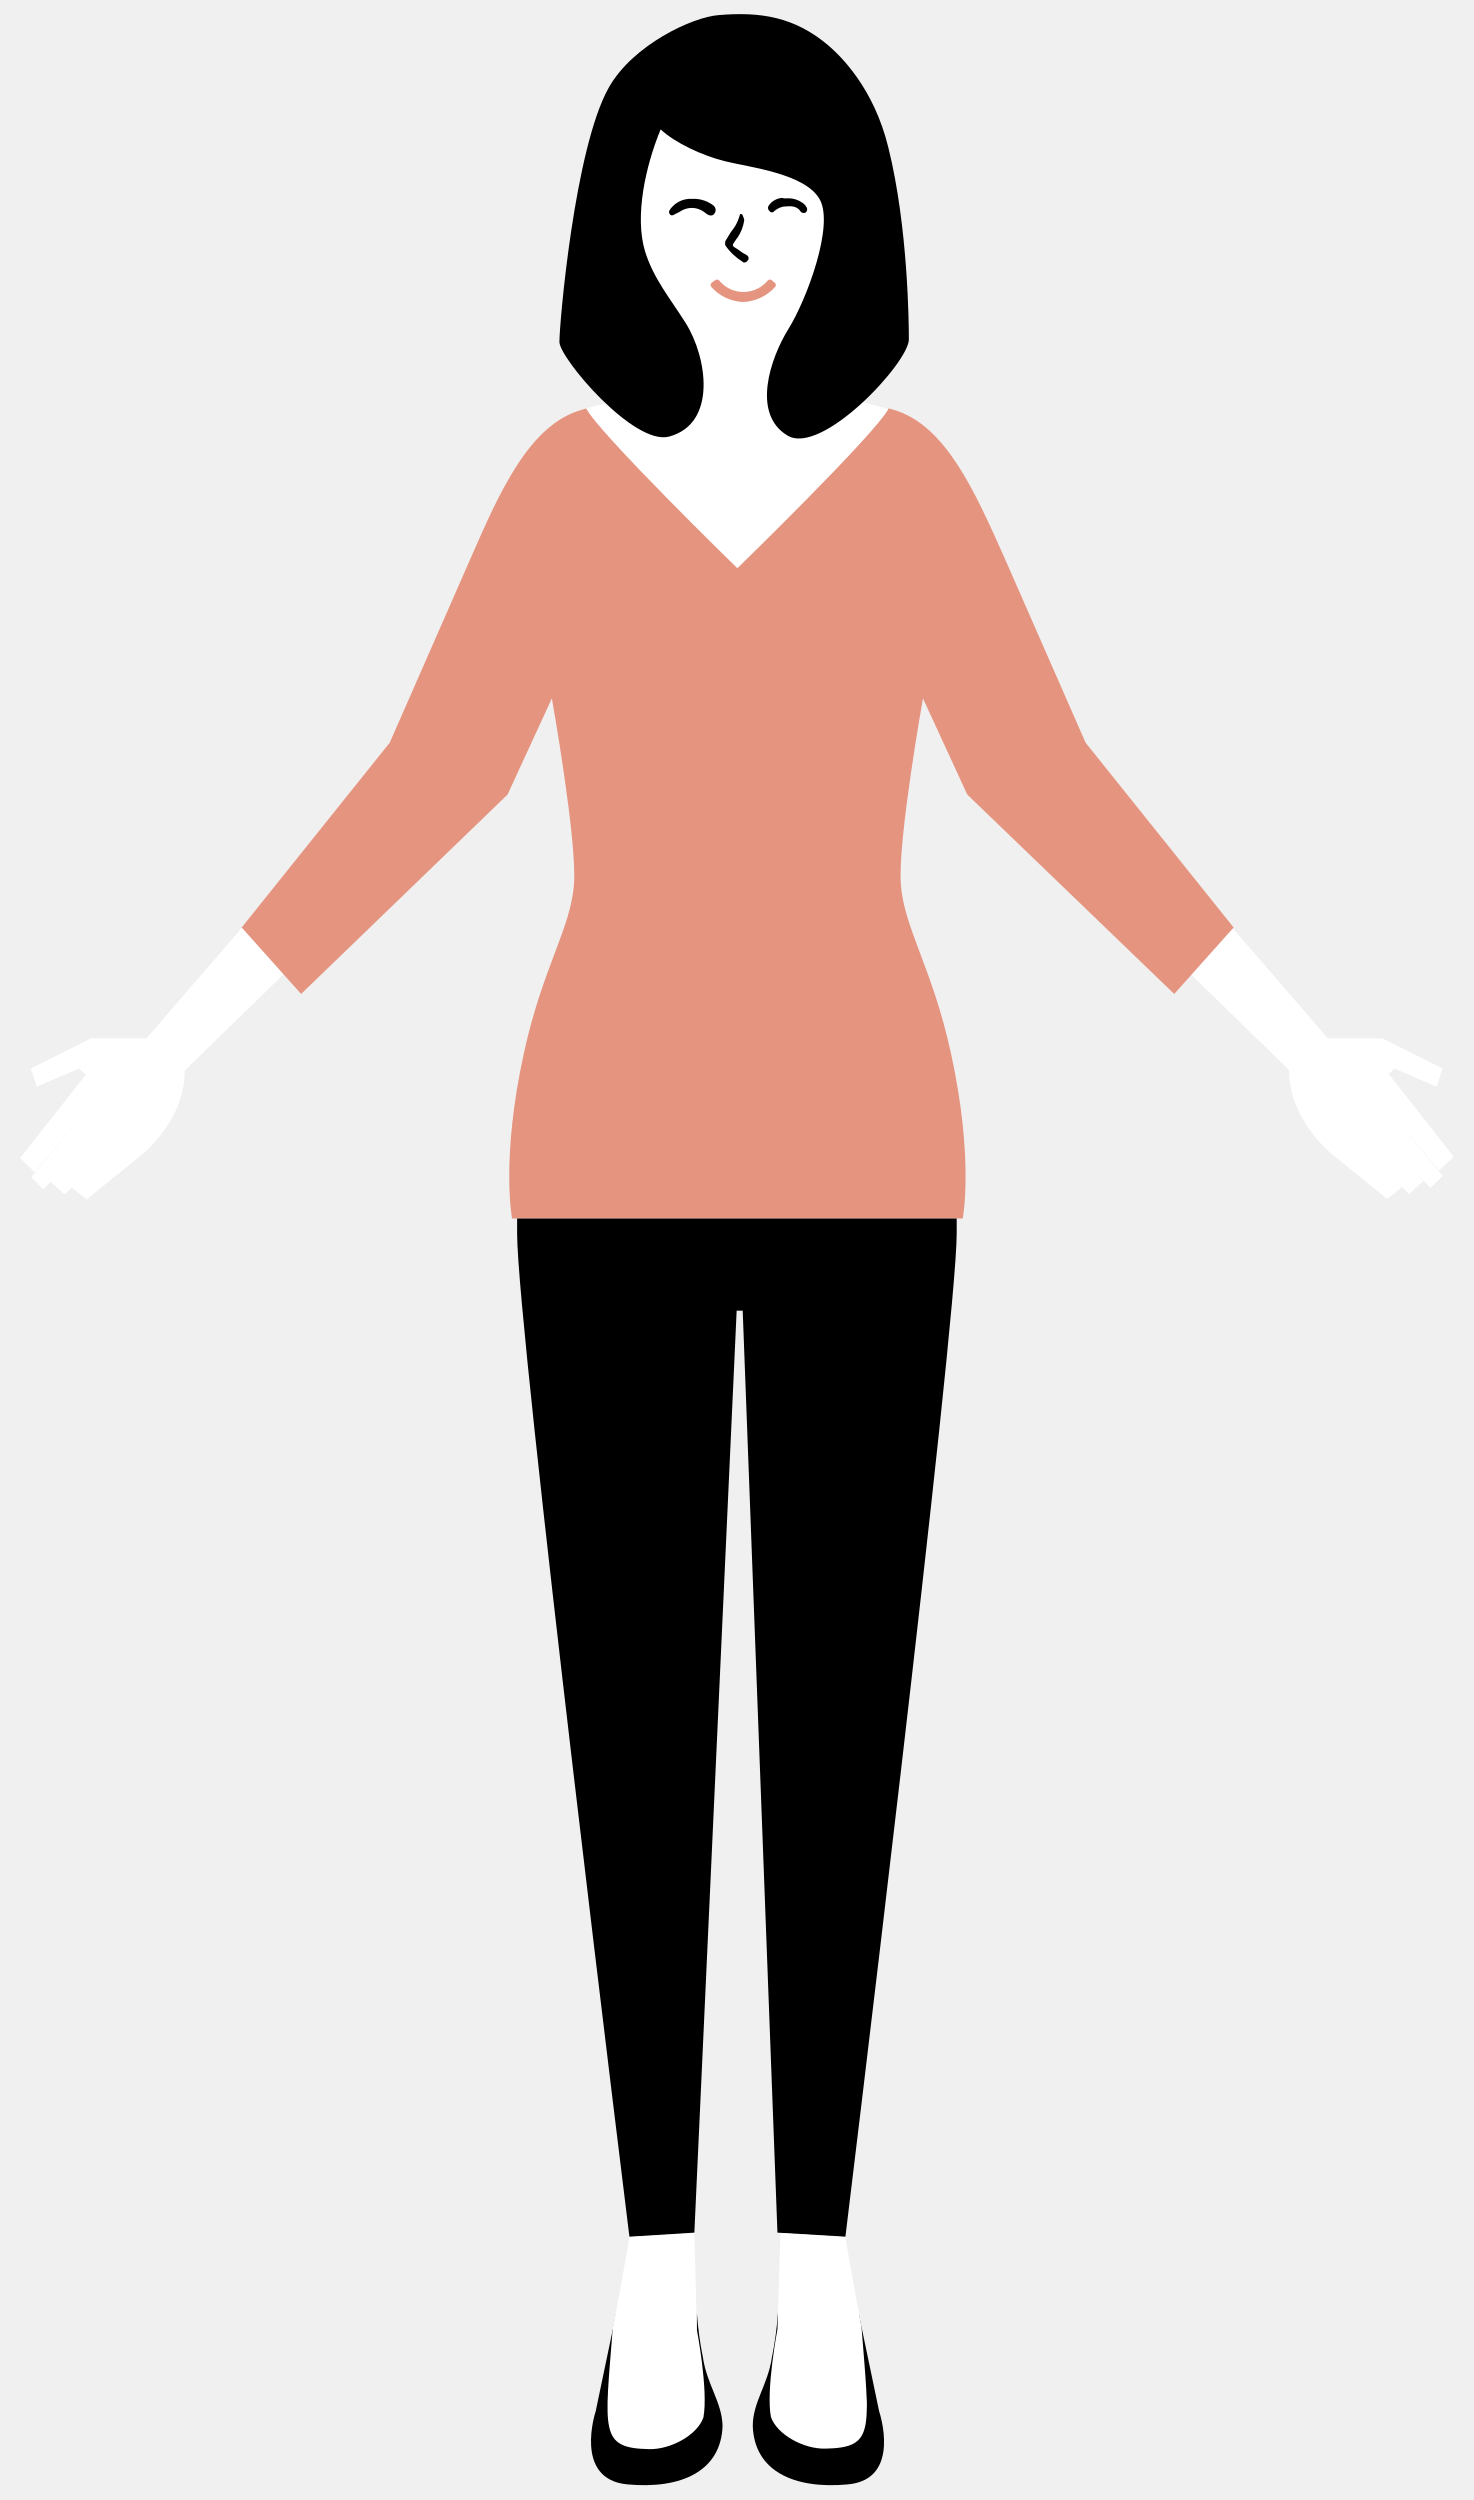
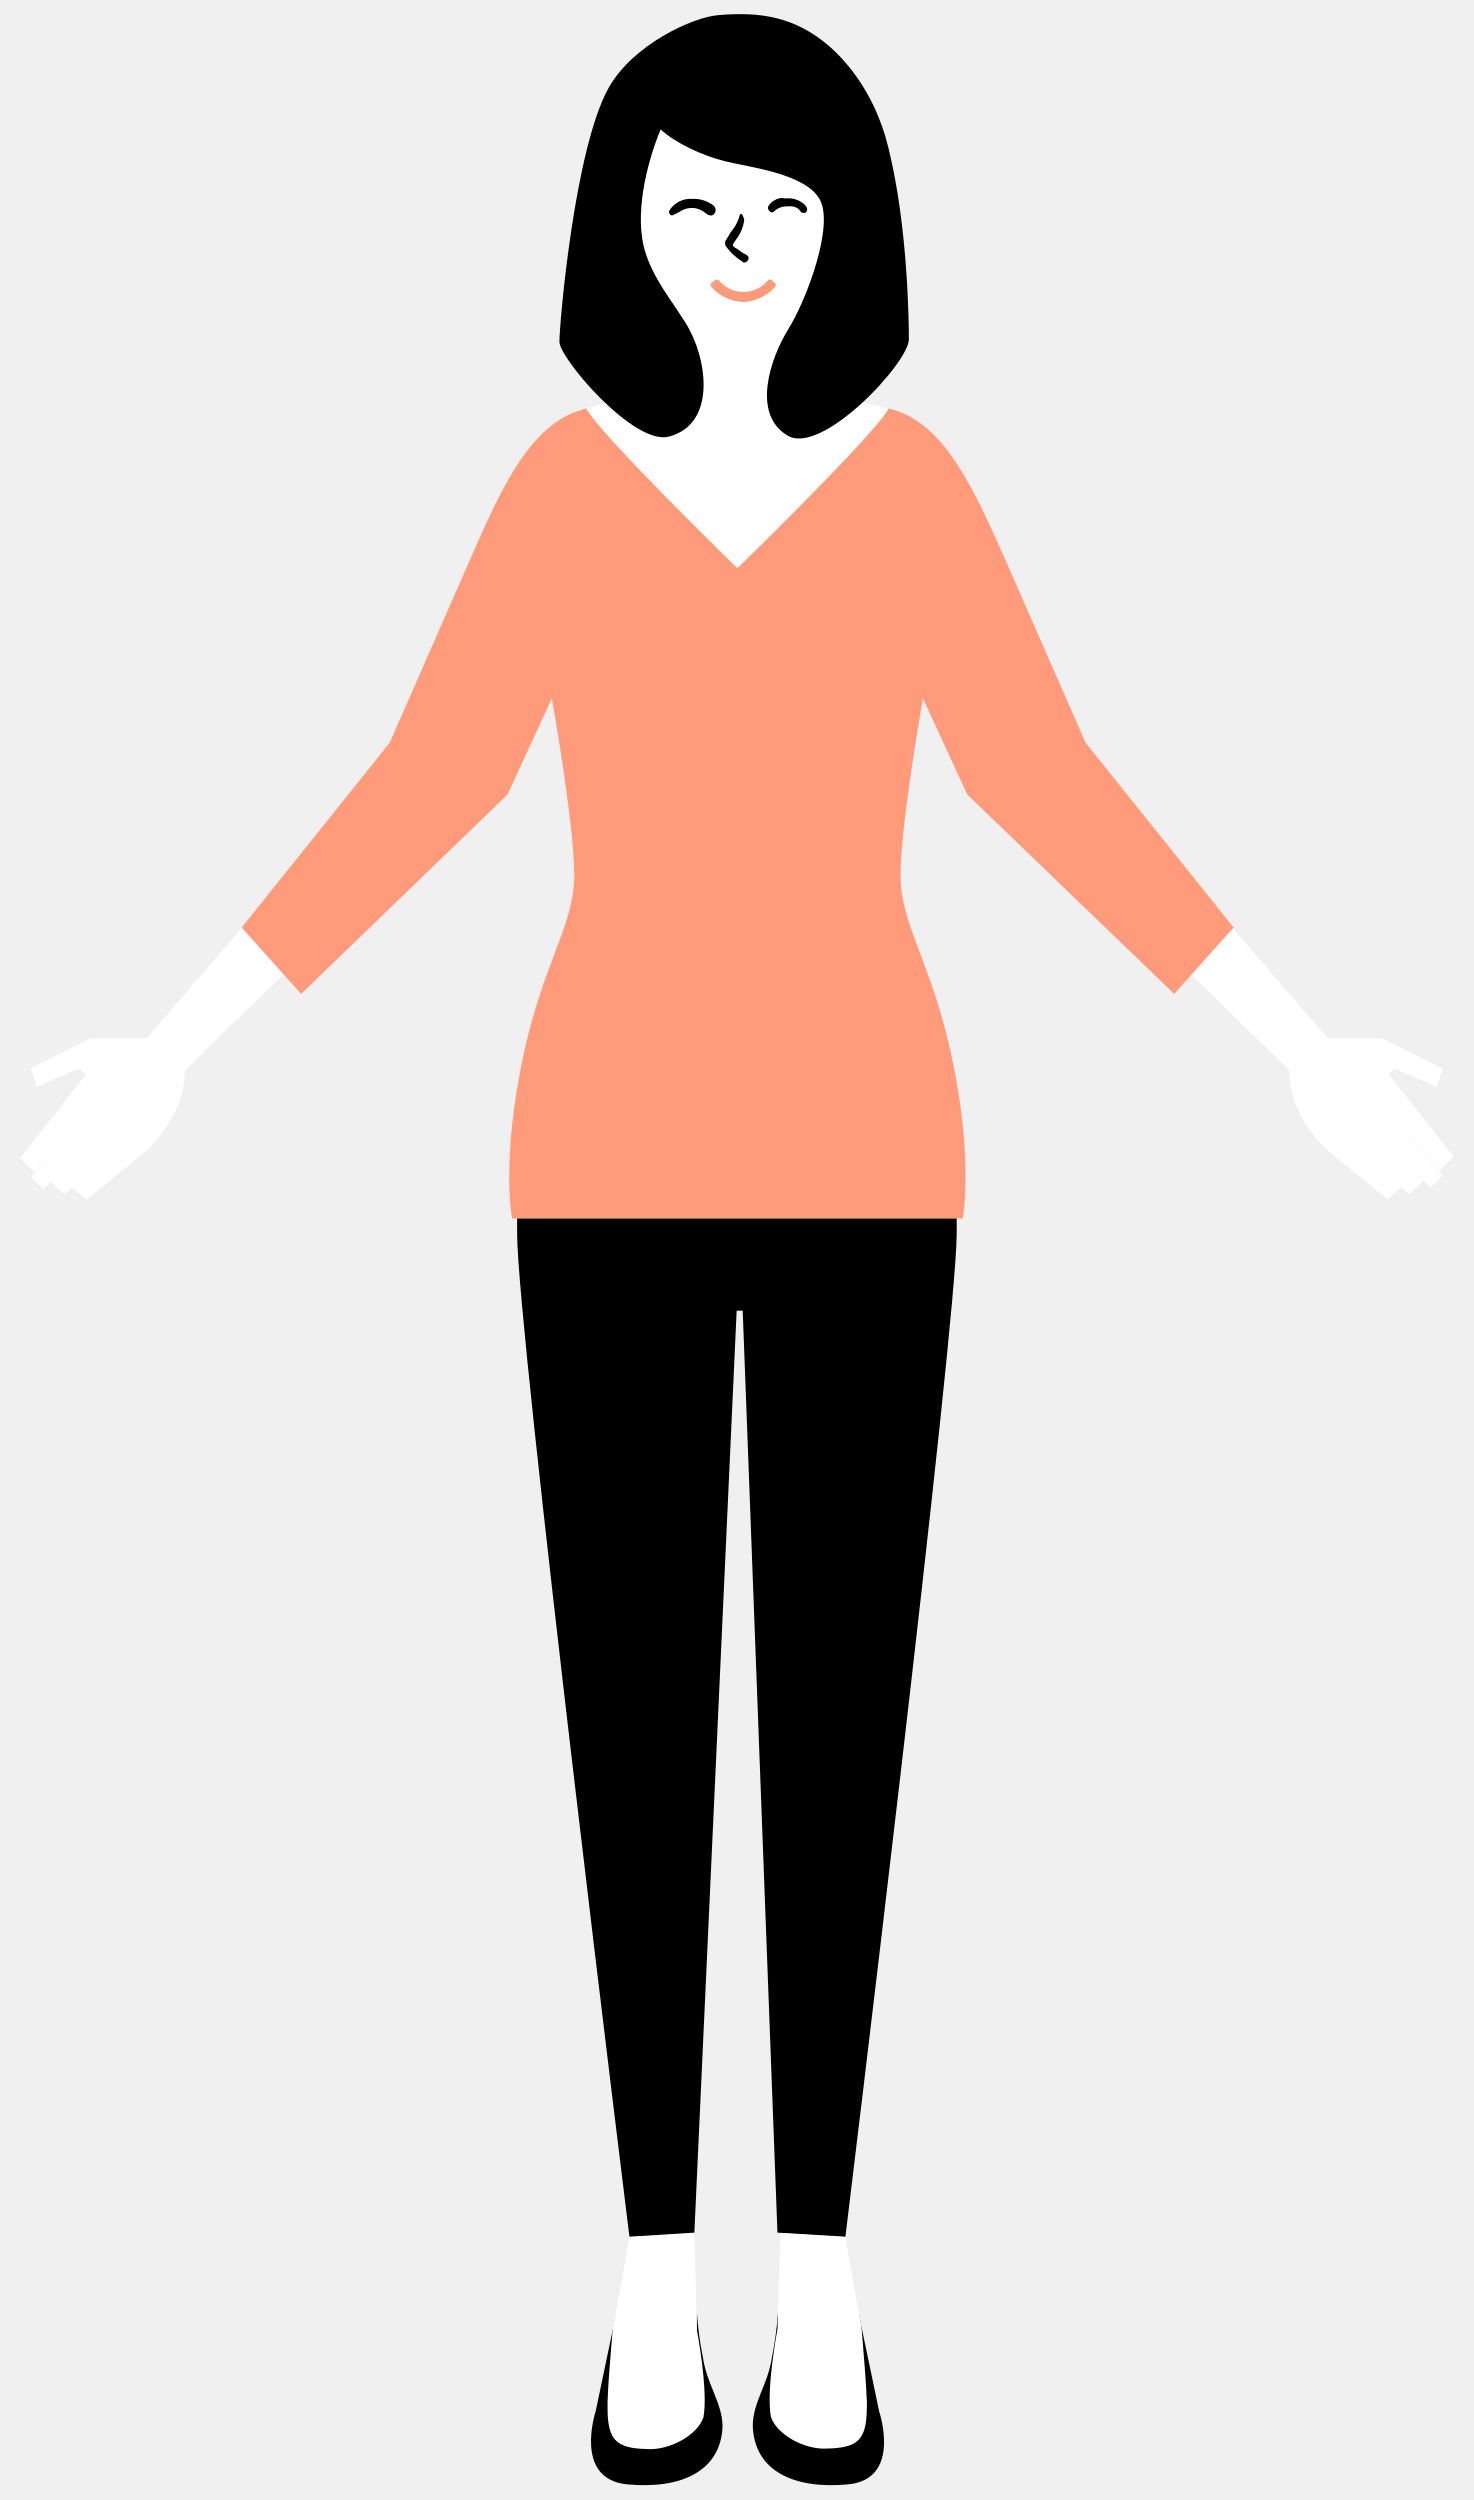
<svg xmlns="http://www.w3.org/2000/svg" version="1.1" id="move-body-map" x="0px" y="0px" viewBox="0 0 292.6 496.5" style="enable-background:new 0 0 292.6 496.5;" xml:space="preserve">
  <style type="text/css">
- 	.move-map-st0{fill:#E5947F;}
+ 	.move-map-st0{fill:#FF9B7A;}
	.move-map-st1{fill:#FFFFFF;}
- 	.move-map-st2{fill:#E5947F;stroke:#E5947F;stroke-width:1.16;stroke-linecap:round;stroke-linejoin:round;}
+ 	.move-map-st2{fill:#FF9B7A;stroke:#FF9B7A;stroke-width:1.16;stroke-linecap:round;stroke-linejoin:round;}
</style>
  <g id="hands">
    <path class="hand move-map-st1" d="M17.3,213.1L4,230l2.9,2.8l10.9-13l-11.6,14l2.4,2.4l12.2-12.7L10,234.6l2.8,2.6l11.9-10.8l-10.4,9.5l2.9,2.3   l10.4-8.4c0,0,9.1-6.8,9.1-17.2l19.7-19.2l-8.3-9.2l-19,22h-11l-12,6l1.2,3.6l8.4-3.6c0,0,6,7.2,14.4,0" />
    <path class="hand move-map-st1" d="M262.5,212.2c8.4,7.2,14.4,0,14.4,0l8.4,3.6l1.2-3.6l-12-6h-10.8l-19-22l-8.3,9.2l19.6,19.1   c0,10.4,9.1,17.2,9.1,17.2l10.4,8.4l2.9-2.3l-10.4-9.5l11.9,10.8l2.8-2.6l-10.8-11.3l12.2,12.7l2.4-2.4l-11.6-14l10.9,13l2.9-2.8   l-13.3-16.9" />
  </g>
  <path id="body" class="move-map-st0" d="M215.6,147.5l-16.1-36.7c-5.9-13.2-11.7-26.4-22-29.4l-1-0.3c-2.7,5.1-30,31.7-30,31.7l0,0l0,0   c0,0-27.3-26.6-30-31.7l-1,0.3c-10.3,2.9-16.2,16.1-22,29.4l-16.1,36.7L48,184.2l11.8,13.2l41-39.6l8.8-19.1c0,0,5,28,4.4,36.8   s-6.2,16.6-9.9,33.4c-4.7,21.3-2.4,33.1-2.4,33.1h45.4l0,0h44.1c0,0,2.3-11.8-2.4-33.1c-3.7-16.8-9.3-24.6-9.9-33.4   c-0.6-8.8,4.4-36.8,4.4-36.8l8.8,19.1l41.1,39.6l11.8-13.2L215.6,147.5z" />
  <path id="legs" d="M147.1,242L147.1,242h-44.4c0,1,0,2,0,3c0,19.2,22.3,199.2,22.3,199.2l12.9-0.8l8.4-183.1h1.2l6.9,183.1   l13.5,0.8c0,0,22.1-180.8,22.1-199.2c0-1,0-2.1,0-3L147.1,242L147.1,242z" />
  <g id="feet">
    <path d="M139.6,468.2c-0.6-3-1-5.9-1.2-8.9c-0.2,10.2,1.1,13.1,1,16.4c-0.1,3.4-5.4,6.6-11,6.5c-1.2,0-7.9-0.3-7.6-4.9   s1.6-18,1.6-18l-4.1,19.6c0,0-4.5,13.5,6.3,14.5s18.6-2.7,18.9-11.6C143.4,477.1,140.4,473.6,139.6,468.2z" />
    <path d="M153.3,468.2c0.6-3,1-5.9,1.2-8.9c0.2,10.2-1.1,13.1-1,16.4c0.1,3.4,5.5,6.6,11,6.5c1.1,0,7.9-0.3,7.6-4.9s-1.6-18-1.6-18   l4.1,19.6c0,0,4.6,13.5-6.2,14.5s-18.6-2.7-18.9-11.6C149.5,477.1,152.5,473.6,153.3,468.2z" />
    <g>
      <path class="move-map-st1" d="M137.9,443.5L137.9,443.5l-12.9,0.8c0,0,0-0.3-0.1-0.7l0.1,0.7c-0.1,1-3.1,17.4-3.3,18    c-1.6,20.6-2.7,23.9,7.2,24.1c4.3,0.1,9.6-2.8,10.8-6.3c1-5.4-1.3-17.4-1.3-17.4L137.9,443.5z" />
      <path class="move-map-st1" d="M121.7,462.3L121.7,462.3L121.7,462.3z" />
    </g>
    <g>
      <path class="move-map-st1" d="M167.9,444.3L167.9,444.3l-12.9-0.8l-0.6,19.1c0,0-2.3,12-1.3,17.4c1.2,3.5,6.5,6.4,10.8,6.3    c9.9-0.2,8.8-3.5,7.2-24.1C171,461.7,168,445.3,167.9,444.3z" />
      <path class="move-map-st1" d="M171.1,462.3L171.1,462.3L171.1,462.3z" />
    </g>
  </g>
  <g id="head">
    <path class="move-map-st1" d="M146.4,112.8c0,0,27.3-26.5,30-31.6c-7.3-2-19.7-4.3-19.7-8.6c0-3.1-0.3-14.8-0.3-14.8h-20.1   c0,0-0.3,11.8-0.3,14.8c0,4.2-12.2,6.5-19.6,8.5C119.1,86.2,146.4,112.8,146.4,112.8z" />
    <path class="move-map-st1" d="M157.7,19.2C153.2,27,140,27.1,133.2,30c-3.6,1.5-6.3,4.7-7.2,8.6c1.3,28.4,20.9,31.1,20.9,31.1   s20.4-2.7,21-30.7C166.3,31.5,162.8,24.7,157.7,19.2z" />
    <circle class="move-map-st1" cx="146.9" cy="36.9" r="20.9" />
    <path d="M164.6,9.1C157.8,3.3,151,2.3,142.7,3c-5.2,0.4-17,5.9-21.8,14.4c-6.8,12.1-9.8,46.8-9.8,50.5c0,3.2,14.8,20.7,21.8,18.8   c9.6-2.6,7.5-15.8,3.3-22.5c-3-4.8-6.4-8.8-8.1-14.3c-2.1-7,0.1-16.9,3.1-24.2c2.9,2.7,8.3,5.2,12.7,6.3c4.7,1.2,16,2.4,18.9,7.6   s-2.6,19.9-6.2,25.7s-7.4,16.9-0.2,21.2c6.8,4.1,24.1-14.5,24.1-19.1c0-2.6-0.1-22.2-4.1-38.2C173.5,17.4,166.9,11.1,164.6,9.1z" />
    <path d="M137.4,39.5c1.4-0.1,2.8,0.3,4,1.1c0.8,0.5,0.9,1.2,0.5,1.8s-1.1,0.5-1.8-0.1c-1.3-1.1-3-1.3-4.5-0.6   c-0.5,0.3-1,0.6-1.5,0.8c-0.3,0.2-0.8,0.5-1.1,0s0-0.8,0.3-1.2C134.3,40.1,135.8,39.4,137.4,39.5z" />
    <path d="M147.8,43.8c-0.2,1.3-0.7,2.5-1.4,3.5c-0.1,0.1-0.2,0.2-0.3,0.4c-0.8,1.1-0.8,1.1,0.4,1.8c0.5,0.4,1.1,0.8,1.7,1.1   c0.4,0.2,0.6,0.6,0.4,1c0,0.1,0,0.1-0.1,0.1c-0.2,0.4-0.6,0.5-0.9,0.4c0,0-0.1,0-0.1-0.1c-1.3-0.8-2.5-1.9-3.4-3.2   c-0.2-0.4-0.1-1,0.2-1.3c0.4-0.7,0.8-1.4,1.3-2c0.6-0.8,1-1.7,1.3-2.7c0-0.2,0.1-0.3,0.2-0.3c0.2,0,0.4,0.1,0.4,0.3   C147.6,43.1,147.8,43.4,147.8,43.8z" />
    <path d="M156.1,39.4c1.2-0.1,2.3,0.2,3.3,0.9c0.3,0.2,0.6,0.5,0.8,0.9c0.2,0.3,0.1,0.8-0.2,1s-0.8,0.1-1-0.2l0,0   c-0.7-1.1-1.9-1.1-3-1c-0.8,0-1.6,0.4-2.2,0.9c-0.2,0.3-0.6,0.4-0.9,0.1c0,0,0,0-0.1-0.1c-0.3-0.3-0.4-0.7-0.1-1.1l0,0   c0.6-0.9,1.6-1.4,2.6-1.5C155.6,39.4,155.8,39.4,156.1,39.4z" />
    <path class="move-map-st2" d="M147.6,59.4c-2.3-0.1-4.4-1.1-5.9-2.8l0.7-0.5l-0.3,0.3l0.3-0.3c2.4,2.9,6.7,3.3,9.6,0.9   c0.3-0.3,0.7-0.6,0.9-0.9l0.6,0.5C152,58.3,149.8,59.3,147.6,59.4z" />
  </g>
</svg>
